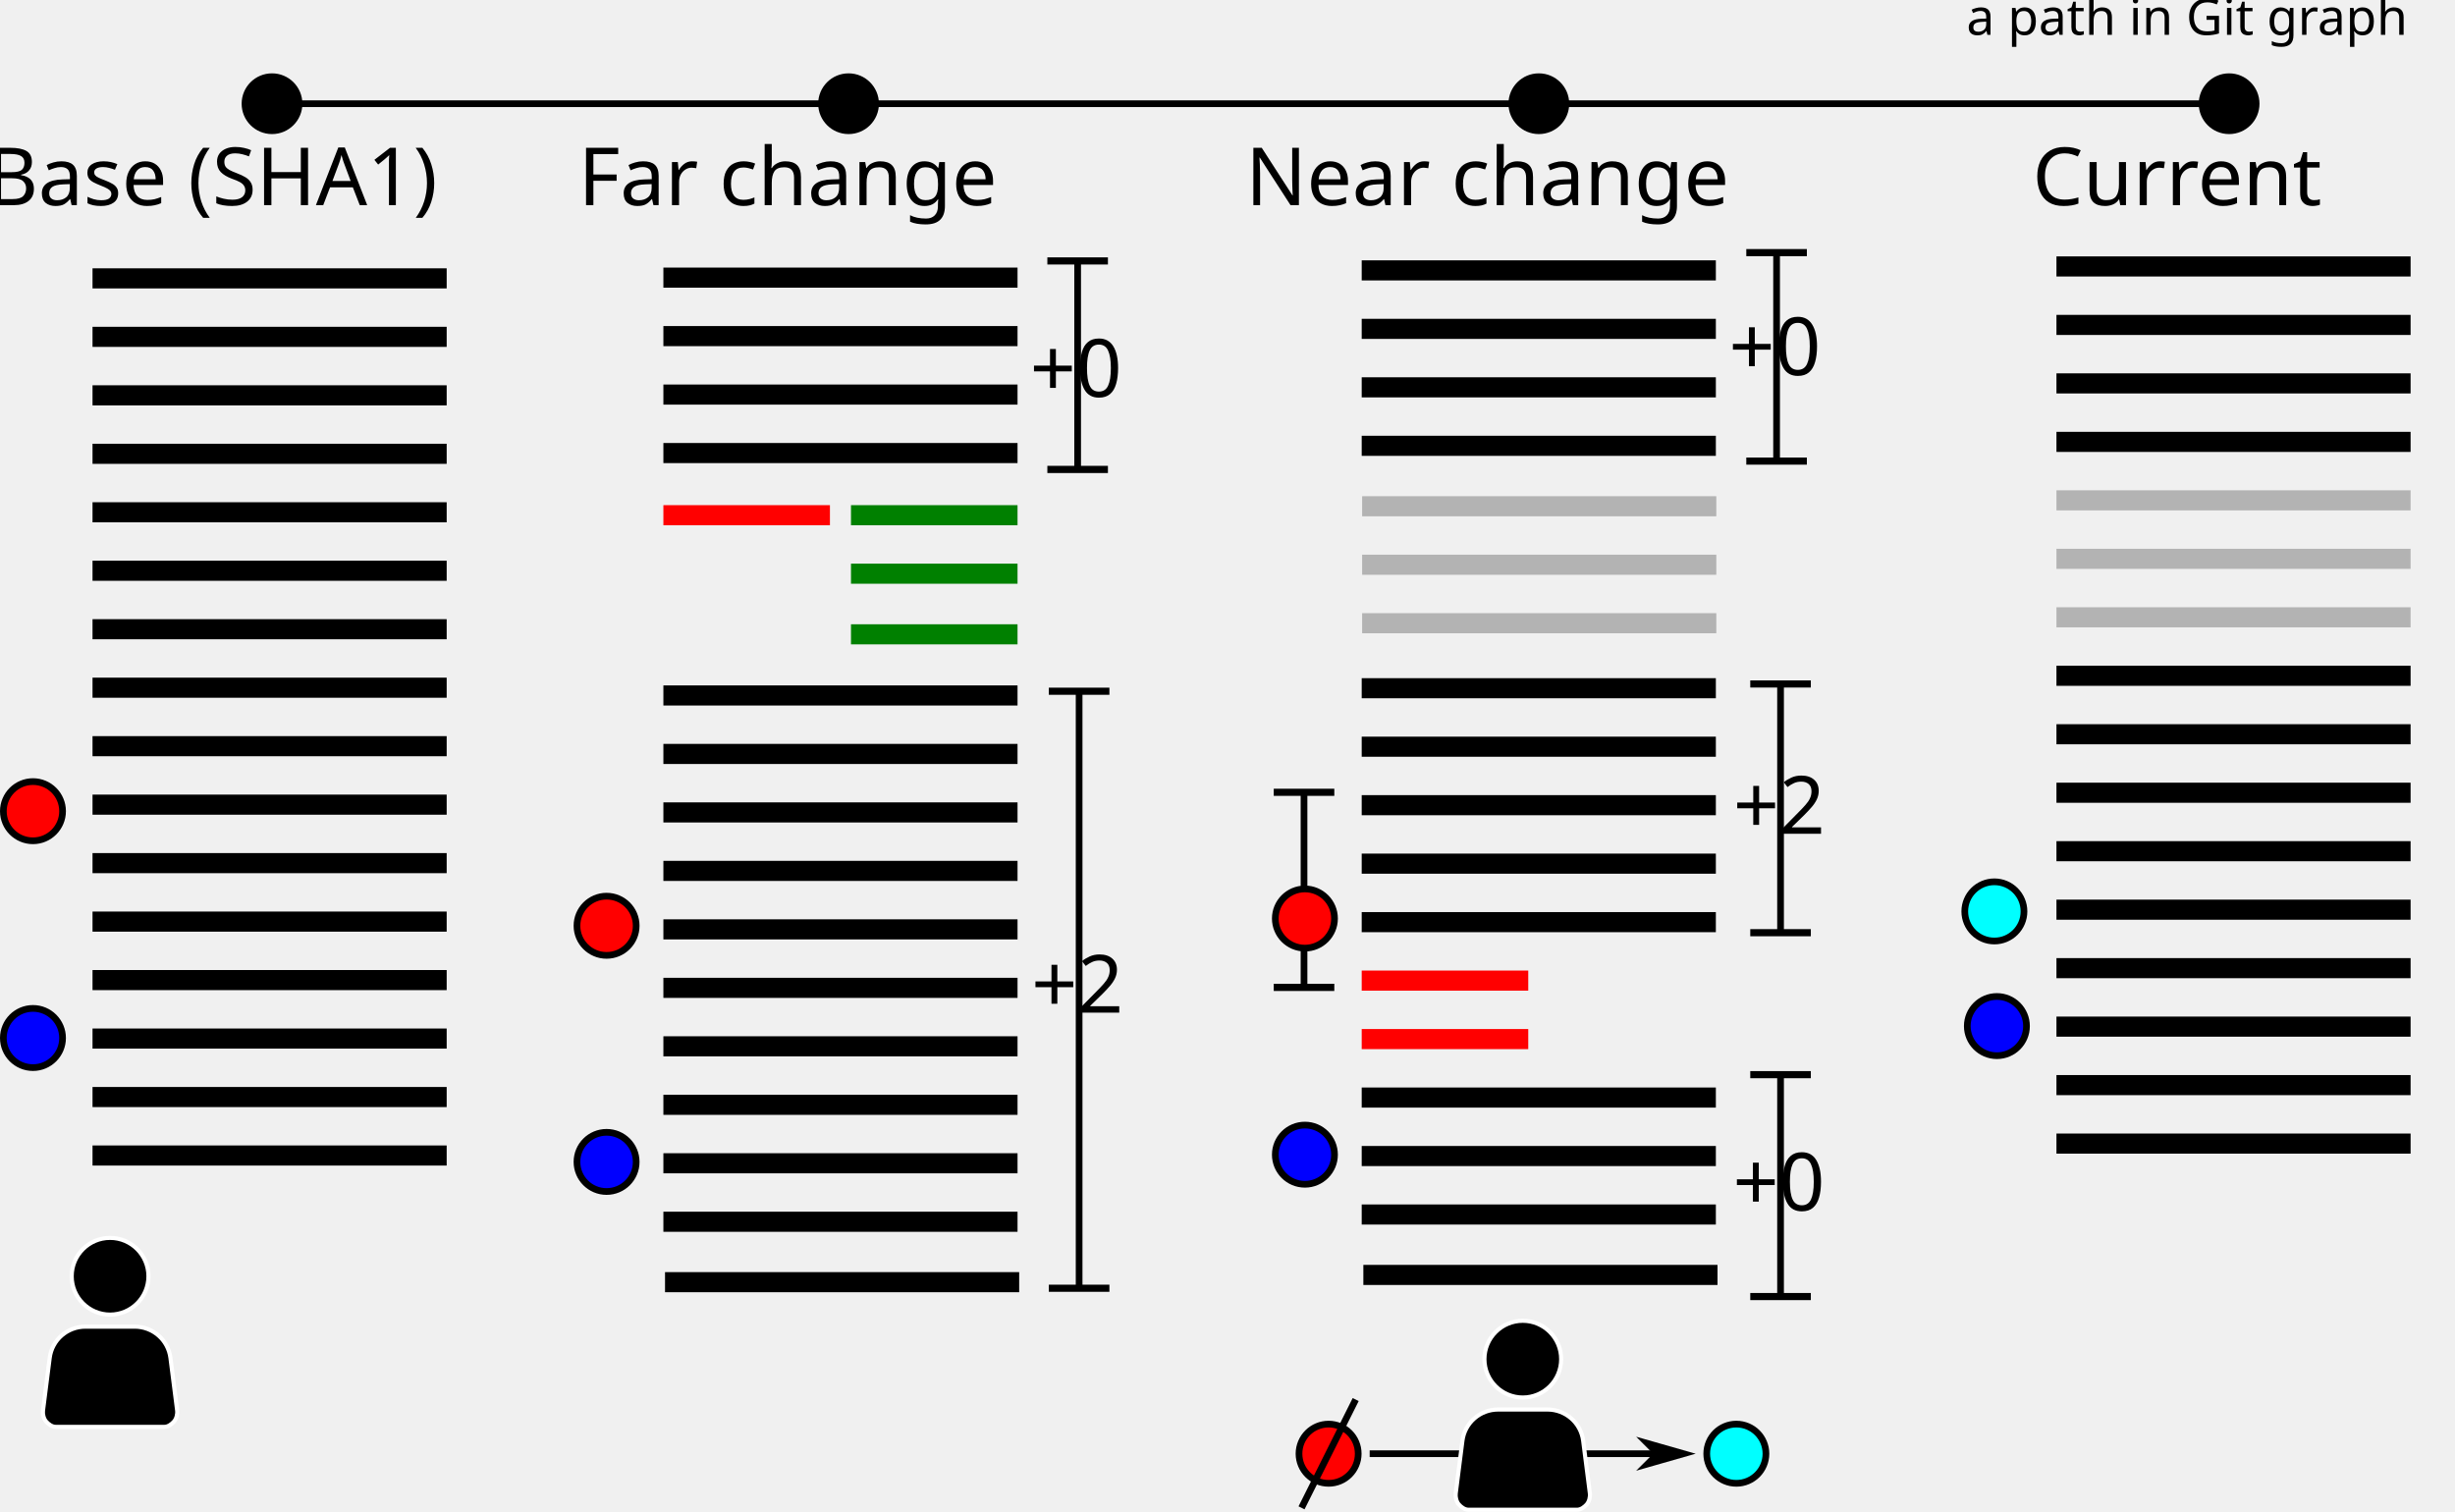
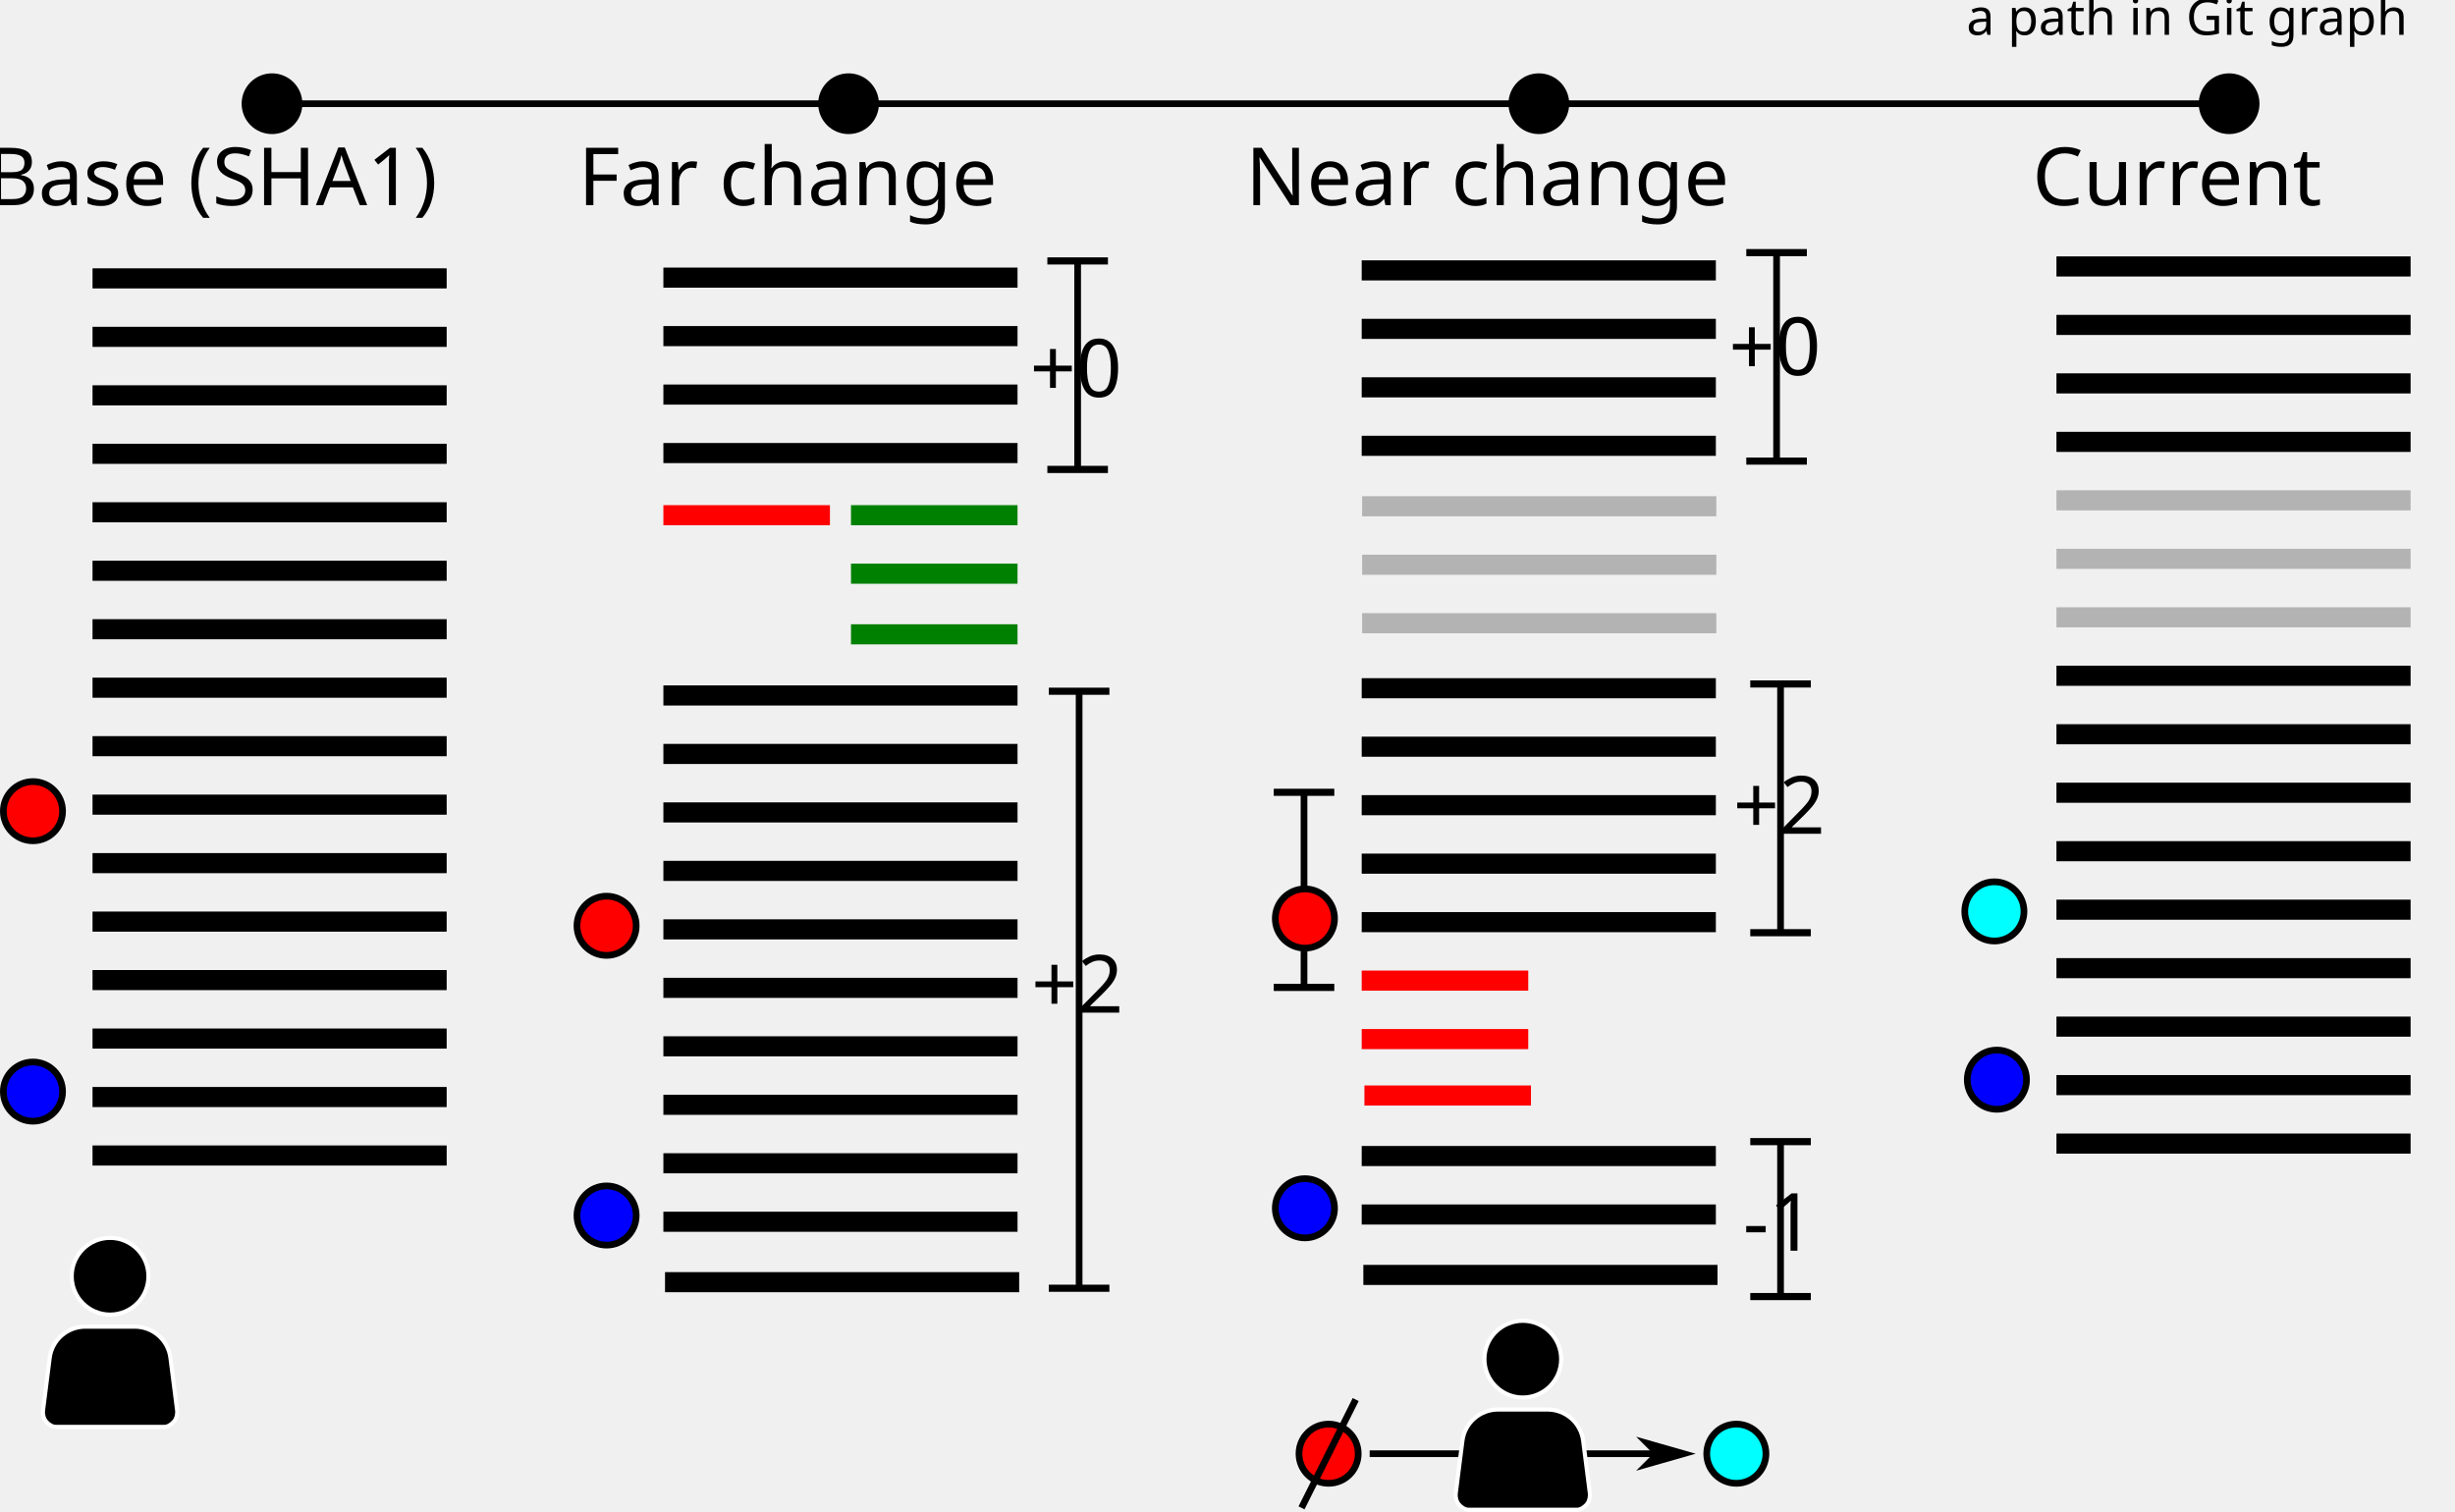
<svg xmlns="http://www.w3.org/2000/svg" width="103.409mm" height="63.692mm" viewBox="0 0 366.411 225.68" id="svg2" version="1.1">
  <defs id="defs4">
    <marker style="overflow:visible" id="marker9361" refX="0" refY="0" orient="auto">
      <path transform="matrix(-0.4,0,0,-0.4,-4,0)" style="fill:#000000;fill-opacity:1;fill-rule:evenodd;stroke:#000000;stroke-width:1pt;stroke-opacity:1" d="M 0,0 5,-5 -12.5,0 5,5 0,0 Z" id="path9363" />
    </marker>
    <marker orient="auto" refY="0" refX="0" id="marker6247" style="overflow:visible">
      <path id="path6249" d="M 0,5.65 0,-5.65" style="fill:none;fill-opacity:0.75;fill-rule:evenodd;stroke:#000000;stroke-width:1pt;stroke-opacity:1" transform="scale(0.8,0.8)" />
    </marker>
    <marker style="overflow:visible" id="marker6084" refX="0" refY="0" orient="auto">
      <path transform="scale(0.8,0.8)" style="fill:none;fill-opacity:0.75;fill-rule:evenodd;stroke:#000000;stroke-width:1pt;stroke-opacity:1" d="M 0,5.65 0,-5.65" id="path6086" />
    </marker>
    <marker style="overflow:visible" id="marker5951" refX="0" refY="0" orient="auto">
      <path transform="scale(0.8,0.8)" style="fill:none;fill-opacity:0.75;fill-rule:evenodd;stroke:#000000;stroke-width:1pt;stroke-opacity:1" d="M 0,5.65 0,-5.65" id="path5953" />
    </marker>
    <marker orient="auto" refY="0" refX="0" id="StopL" style="overflow:visible">
      <path id="path4802" d="M 0,5.65 0,-5.65" style="fill:none;fill-opacity:0.75;fill-rule:evenodd;stroke:#000000;stroke-width:1pt;stroke-opacity:1" transform="scale(0.8,0.8)" />
    </marker>
    <marker style="overflow:visible" id="DistanceStart" refX="0" refY="0" orient="auto">
      <g id="g2300" style="fill:#000000;fill-opacity:1;stroke:#000000;stroke-opacity:1">
        <path style="fill:#000000;fill-opacity:1;stroke:#000000;stroke-width:1.15;stroke-linecap:square;stroke-opacity:1" d="M 0,0 2,0" id="path2306" />
        <path style="fill:#000000;fill-opacity:1;fill-rule:evenodd;stroke:#000000;stroke-opacity:1" d="M 0,0 13,4 9,0 13,-4 0,0 Z" id="path2302" />
        <path style="fill:#000000;fill-opacity:1;stroke:#000000;stroke-width:1;stroke-linecap:square;stroke-opacity:1" d="M 0,-4 0,40" id="path2304" />
      </g>
    </marker>
    <marker style="overflow:visible" id="marker6294" refX="0" refY="0" orient="auto">
      <path transform="matrix(0.4,0,0,0.4,2.96,0.4)" style="fill:#000000;fill-opacity:1;fill-rule:evenodd;stroke:#000000;stroke-width:1pt;stroke-opacity:1" d="m -2.5,-1 c 0,2.76 -2.24,5 -5,5 -2.76,0 -5,-2.24 -5,-5 0,-2.76 2.24,-5 5,-5 2.76,0 5,2.24 5,5 z" id="path6296" />
    </marker>
    <marker orient="auto" refY="0" refX="0" id="marker6056" style="overflow:visible">
      <path id="path6058" d="m -2.5,-1 c 0,2.76 -2.24,5 -5,5 -2.76,0 -5,-2.24 -5,-5 0,-2.76 2.24,-5 5,-5 2.76,0 5,2.24 5,5 z" style="fill:#000000;fill-opacity:1;fill-rule:evenodd;stroke:#000000;stroke-width:1pt;stroke-opacity:1" transform="matrix(0.4,0,0,0.4,2.96,0.4)" />
    </marker>
    <marker orient="auto" refY="0" refX="0" id="marker5956" style="overflow:visible">
      <path id="path5958" d="m -2.5,-1 c 0,2.76 -2.24,5 -5,5 -2.76,0 -5,-2.24 -5,-5 0,-2.76 2.24,-5 5,-5 2.76,0 5,2.24 5,5 z" style="fill:#000000;fill-opacity:1;fill-rule:evenodd;stroke:#000000;stroke-width:1pt;stroke-opacity:1" transform="matrix(0.4,0,0,0.4,2.96,0.4)" />
    </marker>
    <marker style="overflow:visible" id="marker5762" refX="0" refY="0" orient="auto">
      <path transform="matrix(0.4,0,0,0.4,2.96,0.4)" style="fill:#000000;fill-opacity:1;fill-rule:evenodd;stroke:#000000;stroke-width:1pt;stroke-opacity:1" d="m -2.5,-1 c 0,2.76 -2.24,5 -5,5 -2.76,0 -5,-2.24 -5,-5 0,-2.76 2.24,-5 5,-5 2.76,0 5,2.24 5,5 z" id="path5764" />
    </marker>
    <marker style="overflow:visible" id="marker5680" refX="0" refY="0" orient="auto">
      <path transform="matrix(0.4,0,0,0.4,2.96,0.4)" style="fill:#000000;fill-opacity:1;fill-rule:evenodd;stroke:#000000;stroke-width:1pt;stroke-opacity:1" d="m -2.5,-1 c 0,2.76 -2.24,5 -5,5 -2.76,0 -5,-2.24 -5,-5 0,-2.76 2.24,-5 5,-5 2.76,0 5,2.24 5,5 z" id="path5682" />
    </marker>
    <marker style="overflow:visible" id="marker5334" refX="0" refY="0" orient="auto">
      <path transform="matrix(-0.4,0,0,-0.4,-4,0)" style="fill:#000000;fill-opacity:1;fill-rule:evenodd;stroke:#000000;stroke-width:1pt;stroke-opacity:1" d="M 0,0 5,-5 -12.5,0 5,5 0,0 Z" id="path5336" />
    </marker>
    <marker orient="auto" refY="0" refX="0" id="Arrow2Mstart" style="overflow:visible">
      <path id="path4406" style="fill:#000000;fill-opacity:1;fill-rule:evenodd;stroke:#000000;stroke-width:0.625;stroke-linejoin:round;stroke-opacity:1" d="M 8.719,4.034 -2.207,0.016 8.719,-4.002 c -1.745,2.372 -1.735,5.617 -6e-7,8.035 z" transform="scale(0.6,0.6)" />
    </marker>
    <marker orient="auto" refY="0" refX="0" id="Arrow1Lstart" style="overflow:visible">
      <path id="path4382" d="M 0,0 5,-5 -12.5,0 5,5 0,0 Z" style="fill:#000000;fill-opacity:1;fill-rule:evenodd;stroke:#000000;stroke-width:1pt;stroke-opacity:1" transform="matrix(0.8,0,0,0.8,10,0)" />
    </marker>
    <marker orient="auto" refY="0" refX="0" id="marker4740" style="overflow:visible">
      <path id="path4742" d="M 0,0 5,-5 -12.5,0 5,5 0,0 Z" style="fill:#000000;fill-opacity:1;fill-rule:evenodd;stroke:#000000;stroke-width:1pt;stroke-opacity:1" transform="matrix(-0.8,0,0,-0.8,-10,0)" />
    </marker>
    <marker orient="auto" refY="0" refX="0" id="Arrow1Lend" style="overflow:visible">
      <path id="path4385" d="M 0,0 5,-5 -12.5,0 5,5 0,0 Z" style="fill:#000000;fill-opacity:1;fill-rule:evenodd;stroke:#000000;stroke-width:1pt;stroke-opacity:1" transform="matrix(-0.8,0,0,-0.8,-10,0)" />
    </marker>
    <marker style="overflow:visible" id="marker5612" refX="0" refY="0" orient="auto">
      <path transform="matrix(0.4,0,0,0.4,2.96,0.4)" style="fill:#000000;fill-opacity:1;fill-rule:evenodd;stroke:#000000;stroke-width:1pt;stroke-opacity:1" d="m -2.5,-1 c 0,2.76 -2.24,5 -5,5 -2.76,0 -5,-2.24 -5,-5 0,-2.76 2.24,-5 5,-5 2.76,0 5,2.24 5,5 z" id="path5614" />
    </marker>
    <marker style="overflow:visible" id="marker5544" refX="0" refY="0" orient="auto">
      <path transform="matrix(0.4,0,0,0.4,2.96,0.4)" style="fill:#000000;fill-opacity:1;fill-rule:evenodd;stroke:#000000;stroke-width:1pt;stroke-opacity:1" d="m -2.5,-1 c 0,2.76 -2.24,5 -5,5 -2.76,0 -5,-2.24 -5,-5 0,-2.76 2.24,-5 5,-5 2.76,0 5,2.24 5,5 z" id="path5546" />
    </marker>
    <marker style="overflow:visible" id="marker5484" refX="0" refY="0" orient="auto">
      <path transform="matrix(0.8,0,0,0.8,5.92,0.8)" style="fill:#000000;fill-opacity:1;fill-rule:evenodd;stroke:#000000;stroke-width:1pt;stroke-opacity:1" d="m -2.5,-1 c 0,2.76 -2.24,5 -5,5 -2.76,0 -5,-2.24 -5,-5 0,-2.76 2.24,-5 5,-5 2.76,0 5,2.24 5,5 z" id="path5486" />
    </marker>
    <marker orient="auto" refY="0" refX="0" id="StopL-9" style="overflow:visible">
      <path id="path4802-4" d="M 0,5.65 0,-5.65" style="fill:none;fill-opacity:0.75;fill-rule:evenodd;stroke:#000000;stroke-width:1pt;stroke-opacity:1" transform="scale(0.8,0.8)" />
    </marker>
    <marker orient="auto" refY="0" refX="0" id="marker5714" style="overflow:visible">
      <path id="path5716" d="M 0,5.65 0,-5.65" style="fill:none;fill-opacity:0.75;fill-rule:evenodd;stroke:#000000;stroke-width:1pt;stroke-opacity:1" transform="scale(0.8,0.8)" />
    </marker>
    <marker style="overflow:visible" id="marker6084-5" refX="0" refY="0" orient="auto">
      <path transform="scale(0.8,0.8)" style="fill:none;fill-opacity:0.75;fill-rule:evenodd;stroke:#000000;stroke-width:1pt;stroke-opacity:1" d="M 0,5.65 0,-5.65" id="path6086-4" />
    </marker>
    <marker style="overflow:visible" id="marker6084-3" refX="0" refY="0" orient="auto">
      <path transform="scale(0.8,0.8)" style="fill:none;fill-opacity:0.75;fill-rule:evenodd;stroke:#000000;stroke-width:1pt;stroke-opacity:1" d="M 0,5.65 0,-5.65" id="path6086-0" />
    </marker>
    <marker style="overflow:visible" id="marker5951-4" refX="0" refY="0" orient="auto">
      <path transform="scale(0.8,0.8)" style="fill:none;fill-opacity:0.75;fill-rule:evenodd;stroke:#000000;stroke-width:1pt;stroke-opacity:1" d="M 0,5.65 0,-5.65" id="path5953-9" />
    </marker>
    <marker orient="auto" refY="0" refX="0" id="marker6247-2" style="overflow:visible">
      <path id="path6249-0" d="M 0,5.65 0,-5.65" style="fill:none;fill-opacity:0.75;fill-rule:evenodd;stroke:#000000;stroke-width:1pt;stroke-opacity:1" transform="scale(0.8,0.8)" />
    </marker>
  </defs>
  <g id="layer1" transform="translate(-111.6484,-386.7967)">
    <path style="fill:none;fill-rule:evenodd;stroke:#000000;stroke-width:1px;stroke-linecap:butt;stroke-linejoin:miter;stroke-opacity:1;marker-start:url(#marker5951-4);marker-end:url(#marker6247-2)" d="m 306.275,505.065 0,29.126" id="path4627-5-6" />
    <path style="fill:none;fill-rule:evenodd;stroke:#000000;stroke-width:3;stroke-linecap:butt;stroke-linejoin:miter;stroke-miterlimit:4;stroke-dasharray:none;stroke-opacity:1" d="m 125.458,428.351 52.857,0" id="path4421" />
    <path style="fill:none;fill-rule:evenodd;stroke:#000000;stroke-width:3;stroke-linecap:butt;stroke-linejoin:miter;stroke-miterlimit:4;stroke-dasharray:none;stroke-opacity:1" d="m 125.458,445.81 52.857,0" id="path4421-3" />
    <path style="fill:none;fill-rule:evenodd;stroke:#000000;stroke-width:3;stroke-linecap:butt;stroke-linejoin:miter;stroke-miterlimit:4;stroke-dasharray:none;stroke-opacity:1" d="m 125.458,463.268 52.857,0" id="path4421-6" />
    <path style="fill:none;fill-rule:evenodd;stroke:#000000;stroke-width:3;stroke-linecap:butt;stroke-linejoin:miter;stroke-miterlimit:4;stroke-dasharray:none;stroke-opacity:1" d="m 125.458,506.914 52.857,0" id="path4421-3-7" />
    <path style="fill:none;fill-rule:evenodd;stroke:#000000;stroke-width:3;stroke-linecap:butt;stroke-linejoin:miter;stroke-miterlimit:4;stroke-dasharray:none;stroke-opacity:1" d="m 125.458,437.08 52.857,0" id="path4421-5" />
    <path style="fill:none;fill-rule:evenodd;stroke:#000000;stroke-width:3;stroke-linecap:butt;stroke-linejoin:miter;stroke-miterlimit:4;stroke-dasharray:none;stroke-opacity:1" d="m 125.458,471.997 52.857,0" id="path4421-3-3" />
    <path style="fill:none;fill-rule:evenodd;stroke:#000000;stroke-width:3;stroke-linecap:butt;stroke-linejoin:miter;stroke-miterlimit:4;stroke-dasharray:none;stroke-opacity:1" d="m 125.458,489.455 52.857,0" id="path4421-6-5" />
    <path style="fill:none;fill-rule:evenodd;stroke:#000000;stroke-width:3;stroke-linecap:butt;stroke-linejoin:miter;stroke-miterlimit:4;stroke-dasharray:none;stroke-opacity:1" d="m 125.458,533.101 52.857,0" id="path4421-3-7-6" />
    <path style="fill:none;fill-rule:evenodd;stroke:#000000;stroke-width:3;stroke-linecap:butt;stroke-linejoin:miter;stroke-miterlimit:4;stroke-dasharray:none;stroke-opacity:1" d="m 125.458,454.539 52.857,0" id="path4421-2" />
    <path style="fill:none;fill-rule:evenodd;stroke:#000000;stroke-width:3;stroke-linecap:butt;stroke-linejoin:miter;stroke-miterlimit:4;stroke-dasharray:none;stroke-opacity:1" d="m 125.458,498.185 52.857,0" id="path4421-3-9" />
    <path style="fill:none;fill-rule:evenodd;stroke:#000000;stroke-width:3;stroke-linecap:butt;stroke-linejoin:miter;stroke-miterlimit:4;stroke-dasharray:none;stroke-opacity:1" d="m 125.458,515.643 52.857,0" id="path4421-6-1" />
    <path style="fill:none;fill-rule:evenodd;stroke:#000000;stroke-width:3;stroke-linecap:butt;stroke-linejoin:miter;stroke-miterlimit:4;stroke-dasharray:none;stroke-opacity:1" d="m 125.458,550.56 52.857,0" id="path4421-3-7-2" />
    <path style="fill:none;fill-rule:evenodd;stroke:#000000;stroke-width:3;stroke-linecap:butt;stroke-linejoin:miter;stroke-miterlimit:4;stroke-dasharray:none;stroke-opacity:1" d="m 125.458,480.726 52.857,0" id="path4421-5-7" />
    <path style="fill:none;fill-rule:evenodd;stroke:#000000;stroke-width:3;stroke-linecap:butt;stroke-linejoin:miter;stroke-miterlimit:4;stroke-dasharray:none;stroke-opacity:1" d="m 125.458,524.372 52.857,0" id="path4421-3-3-0" />
    <path style="fill:none;fill-rule:evenodd;stroke:#000000;stroke-width:3;stroke-linecap:butt;stroke-linejoin:miter;stroke-miterlimit:4;stroke-dasharray:none;stroke-opacity:1" d="m 125.458,541.831 52.857,0" id="path4421-6-5-9" />
    <path style="fill:none;fill-rule:evenodd;stroke:#000000;stroke-width:3;stroke-linecap:butt;stroke-linejoin:miter;stroke-miterlimit:4;stroke-dasharray:none;stroke-opacity:1" d="m 125.458,559.289 52.857,0" id="path4421-3-7-6-3" />
    <path style="fill:none;fill-rule:evenodd;stroke:#000000;stroke-width:3;stroke-linecap:butt;stroke-linejoin:miter;stroke-miterlimit:4;stroke-dasharray:none;stroke-opacity:1" d="m 210.659,428.24 52.857,0" id="path4421-60" />
    <path style="fill:none;fill-rule:evenodd;stroke:#000000;stroke-width:3;stroke-linecap:butt;stroke-linejoin:miter;stroke-miterlimit:4;stroke-dasharray:none;stroke-opacity:1" d="m 210.659,445.698 52.857,0" id="path4421-3-6" />
    <path style="fill:none;fill-rule:evenodd;stroke:#ff0000;stroke-width:3;stroke-linecap:butt;stroke-linejoin:miter;stroke-miterlimit:4;stroke-dasharray:none;stroke-opacity:1" d="m 210.659,463.706 24.857,0" id="path4421-6-2" />
    <path style="fill:none;fill-rule:evenodd;stroke:#000000;stroke-width:3;stroke-linecap:butt;stroke-linejoin:miter;stroke-miterlimit:4;stroke-dasharray:none;stroke-opacity:1" d="m 210.659,516.802 52.857,0" id="path4421-3-7-61" />
    <path style="fill:none;fill-rule:evenodd;stroke:#000000;stroke-width:3;stroke-linecap:butt;stroke-linejoin:miter;stroke-miterlimit:4;stroke-dasharray:none;stroke-opacity:1" d="m 210.659,436.969 52.857,0" id="path4421-5-8" />
    <path style="fill:none;fill-rule:evenodd;stroke:#000000;stroke-width:3;stroke-linecap:butt;stroke-linejoin:miter;stroke-miterlimit:4;stroke-dasharray:none;stroke-opacity:1" d="m 210.659,499.344 52.857,0" id="path4421-6-5-92" />
    <path style="fill:none;fill-rule:evenodd;stroke:#000000;stroke-width:3;stroke-linecap:butt;stroke-linejoin:miter;stroke-miterlimit:4;stroke-dasharray:none;stroke-opacity:1" d="m 210.659,542.99 52.857,0" id="path4421-3-7-6-0" />
    <path style="fill:none;fill-rule:evenodd;stroke:#000000;stroke-width:3;stroke-linecap:butt;stroke-linejoin:miter;stroke-miterlimit:4;stroke-dasharray:none;stroke-opacity:1" d="m 210.659,454.427 52.857,0" id="path4421-2-2" />
    <path style="fill:none;fill-rule:evenodd;stroke:#000000;stroke-width:3;stroke-linecap:butt;stroke-linejoin:miter;stroke-miterlimit:4;stroke-dasharray:none;stroke-opacity:1" d="m 210.659,508.073 52.857,0" id="path4421-3-9-3" />
    <path style="fill:none;fill-rule:evenodd;stroke:#000000;stroke-width:3;stroke-linecap:butt;stroke-linejoin:miter;stroke-miterlimit:4;stroke-dasharray:none;stroke-opacity:1" d="m 210.659,525.531 52.857,0" id="path4421-6-1-7" />
    <path style="fill:none;fill-rule:evenodd;stroke:#000000;stroke-width:3;stroke-linecap:butt;stroke-linejoin:miter;stroke-miterlimit:4;stroke-dasharray:none;stroke-opacity:1" d="m 210.659,560.448 52.857,0" id="path4421-3-7-2-5" />
    <path style="fill:none;fill-rule:evenodd;stroke:#000000;stroke-width:3;stroke-linecap:butt;stroke-linejoin:miter;stroke-miterlimit:4;stroke-dasharray:none;stroke-opacity:1" d="m 210.659,490.615 52.857,0" id="path4421-5-7-9" />
    <path style="fill:none;fill-rule:evenodd;stroke:#000000;stroke-width:3;stroke-linecap:butt;stroke-linejoin:miter;stroke-miterlimit:4;stroke-dasharray:none;stroke-opacity:1" d="m 210.659,534.261 52.857,0" id="path4421-3-3-0-2" />
    <path style="fill:none;fill-rule:evenodd;stroke:#000000;stroke-width:3;stroke-linecap:butt;stroke-linejoin:miter;stroke-miterlimit:4;stroke-dasharray:none;stroke-opacity:1" d="m 210.659,551.719 52.857,0" id="path4421-6-5-9-2" />
    <path style="fill:none;fill-rule:evenodd;stroke:#000000;stroke-width:3;stroke-linecap:butt;stroke-linejoin:miter;stroke-miterlimit:4;stroke-dasharray:none;stroke-opacity:1" d="m 210.659,569.177 52.857,0" id="path4421-3-7-6-3-8" />
    <path style="fill:none;fill-rule:evenodd;stroke:#008000;stroke-width:3;stroke-linecap:butt;stroke-linejoin:miter;stroke-miterlimit:4;stroke-dasharray:none;stroke-opacity:1" d="m 238.659,463.706 24.857,0" id="path4421-6-2-9" />
    <path style="fill:none;fill-rule:evenodd;stroke:#008000;stroke-width:3;stroke-linecap:butt;stroke-linejoin:miter;stroke-miterlimit:4;stroke-dasharray:none;stroke-opacity:1" d="m 238.659,472.435 24.857,0" id="path4421-3-3-7-7" />
    <path style="fill:none;fill-rule:evenodd;stroke:#008000;stroke-width:3;stroke-linecap:butt;stroke-linejoin:miter;stroke-miterlimit:4;stroke-dasharray:none;stroke-opacity:1" d="m 238.659,481.487 24.857,0" id="path4421-6-2-9-3" />
    <path style="fill:none;fill-rule:evenodd;stroke:#000000;stroke-width:3;stroke-linecap:butt;stroke-linejoin:miter;stroke-miterlimit:4;stroke-dasharray:none;stroke-opacity:1" d="m 210.904,578.196 52.857,0" id="path4421-3-7-6-3-8-1" />
    <path style="fill:none;fill-rule:evenodd;stroke:#000000;stroke-width:1px;stroke-linecap:butt;stroke-linejoin:miter;stroke-opacity:1;marker-start:url(#StopL);marker-end:url(#StopL)" d="m 272.708,489.979 0,89.126" id="path4627" />
    <text xml:space="preserve" style="font-style:normal;font-variant:normal;font-weight:normal;font-stretch:normal;font-size:12px;line-height:125%;font-family:'Ubuntu Mono';-inkscape-font-specification:'Ubuntu Mono, Normal';text-align:center;letter-spacing:0px;word-spacing:0px;writing-mode:lr-tb;text-anchor:middle;fill:#000000;fill-opacity:1;stroke:none;stroke-width:1px;stroke-linecap:butt;stroke-linejoin:miter;stroke-opacity:1" x="280.264" y="537.961" id="text5561">
      <tspan id="tspan5563" x="280.264" y="537.961">+2</tspan>
    </text>
    <circle style="opacity:1;fill:#ff0000;fill-opacity:1;fill-rule:nonzero;stroke:#000000;stroke-width:1;stroke-linejoin:miter;stroke-miterlimit:4;stroke-dasharray:none;stroke-dashoffset:0;stroke-opacity:1" id="path5567" cx="116.568" cy="507.889" r="4.419" />
-     <circle style="opacity:1;fill:#0000ff;fill-opacity:1;fill-rule:nonzero;stroke:#000000;stroke-width:1;stroke-linejoin:miter;stroke-miterlimit:4;stroke-dasharray:none;stroke-dashoffset:0;stroke-opacity:1" id="path5567-9" cx="116.568" cy="541.749" r="4.419" />
-     <circle style="opacity:1;fill:#0000ff;fill-opacity:1;fill-rule:nonzero;stroke:#000000;stroke-width:1;stroke-linejoin:miter;stroke-miterlimit:4;stroke-dasharray:none;stroke-dashoffset:0;stroke-opacity:1" id="path5567-9-3" cx="202.181" cy="560.245" r="4.419" />
+     <circle style="opacity:1;fill:#0000ff;fill-opacity:1;fill-rule:nonzero;stroke:#000000;stroke-width:1;stroke-linejoin:miter;stroke-miterlimit:4;stroke-dasharray:none;stroke-dashoffset:0;stroke-opacity:1" id="path5567-9" cx="116.568" cy="549.749" r="4.419" />
+     <circle style="opacity:1;fill:#0000ff;fill-opacity:1;fill-rule:nonzero;stroke:#000000;stroke-width:1;stroke-linejoin:miter;stroke-miterlimit:4;stroke-dasharray:none;stroke-dashoffset:0;stroke-opacity:1" id="path5567-9-3" cx="202.181" cy="568.245" r="4.419" />
    <path style="fill:none;fill-rule:evenodd;stroke:#000000;stroke-width:1;stroke-linecap:butt;stroke-linejoin:miter;stroke-miterlimit:4;stroke-dasharray:none;stroke-opacity:1;marker-start:url(#marker5484);marker-mid:url(#marker5484);marker-end:url(#marker5484)" d="m 152.326,402.278 86.05,0 103.025,0 103.025,0" id="path5605" />
    <circle style="opacity:1;fill:#ff0000;fill-opacity:1;fill-rule:nonzero;stroke:#000000;stroke-width:1;stroke-linejoin:miter;stroke-miterlimit:4;stroke-dasharray:none;stroke-dashoffset:0;stroke-opacity:1" id="path5567-1" cx="202.181" cy="524.994" r="4.419" />
    <path style="fill:none;fill-rule:evenodd;stroke:#000000;stroke-width:3;stroke-linecap:butt;stroke-linejoin:miter;stroke-miterlimit:4;stroke-dasharray:none;stroke-opacity:1" d="m 314.884,427.159 52.857,0" id="path4421-60-7" />
    <path style="fill:none;fill-rule:evenodd;stroke:#000000;stroke-width:3;stroke-linecap:butt;stroke-linejoin:miter;stroke-miterlimit:4;stroke-dasharray:none;stroke-opacity:1" d="m 314.884,444.617 52.857,0" id="path4421-3-6-8" />
    <path style="fill:none;fill-rule:evenodd;stroke:#000000;stroke-width:3;stroke-linecap:butt;stroke-linejoin:miter;stroke-miterlimit:4;stroke-dasharray:none;stroke-opacity:1" d="m 314.884,515.721 52.857,0" id="path4421-3-7-61-5" />
    <path style="fill:none;fill-rule:evenodd;stroke:#000000;stroke-width:3;stroke-linecap:butt;stroke-linejoin:miter;stroke-miterlimit:4;stroke-dasharray:none;stroke-opacity:1" d="m 314.884,435.888 52.857,0" id="path4421-5-8-0" />
    <path style="fill:none;fill-rule:evenodd;stroke:#000000;stroke-width:3;stroke-linecap:butt;stroke-linejoin:miter;stroke-miterlimit:4;stroke-dasharray:none;stroke-opacity:1" d="m 314.884,498.263 52.857,0" id="path4421-6-5-92-3" />
    <path style="fill:none;fill-rule:evenodd;stroke:#ff0000;stroke-width:3;stroke-linecap:butt;stroke-linejoin:miter;stroke-miterlimit:4;stroke-dasharray:none;stroke-opacity:1" d="m 314.884,541.909 24.857,0" id="path4421-3-7-6-0-6" />
    <path style="fill:none;fill-rule:evenodd;stroke:#000000;stroke-width:3;stroke-linecap:butt;stroke-linejoin:miter;stroke-miterlimit:4;stroke-dasharray:none;stroke-opacity:1" d="m 314.884,453.346 52.857,0" id="path4421-2-2-1" />
    <path style="fill:none;fill-rule:evenodd;stroke:#000000;stroke-width:3;stroke-linecap:butt;stroke-linejoin:miter;stroke-miterlimit:4;stroke-dasharray:none;stroke-opacity:1" d="m 314.884,506.992 52.857,0" id="path4421-3-9-3-0" />
    <path style="fill:none;fill-rule:evenodd;stroke:#000000;stroke-width:3;stroke-linecap:butt;stroke-linejoin:miter;stroke-miterlimit:4;stroke-dasharray:none;stroke-opacity:1" d="m 314.884,524.451 52.857,0" id="path4421-6-1-7-6" />
    <path style="fill:none;fill-rule:evenodd;stroke:#000000;stroke-width:3;stroke-linecap:butt;stroke-linejoin:miter;stroke-miterlimit:4;stroke-dasharray:none;stroke-opacity:1" d="m 314.884,559.367 52.857,0" id="path4421-3-7-2-5-3" />
    <path style="fill:none;fill-rule:evenodd;stroke:#000000;stroke-width:3;stroke-linecap:butt;stroke-linejoin:miter;stroke-miterlimit:4;stroke-dasharray:none;stroke-opacity:1" d="m 314.884,489.534 52.857,0" id="path4421-5-7-9-2" />
    <path style="fill:none;fill-rule:evenodd;stroke:#ff0000;stroke-width:3;stroke-linecap:butt;stroke-linejoin:miter;stroke-miterlimit:4;stroke-dasharray:none;stroke-opacity:1" d="m 314.884,533.18 24.857,0" id="path4421-3-3-0-2-0" />
-     <path style="fill:none;fill-rule:evenodd;stroke:#000000;stroke-width:3;stroke-linecap:butt;stroke-linejoin:miter;stroke-miterlimit:4;stroke-dasharray:none;stroke-opacity:1" d="m 314.884,550.638 52.857,0" id="path4421-6-5-9-2-6" />
    <path style="fill:none;fill-rule:evenodd;stroke:#000000;stroke-width:3;stroke-linecap:butt;stroke-linejoin:miter;stroke-miterlimit:4;stroke-dasharray:none;stroke-opacity:1" d="m 314.884,568.096 52.857,0" id="path4421-3-7-6-3-8-15" />
    <path style="fill:none;fill-rule:evenodd;stroke:#000000;stroke-width:3;stroke-linecap:butt;stroke-linejoin:miter;stroke-miterlimit:4;stroke-dasharray:none;stroke-opacity:1" d="m 315.13,577.115 52.857,0" id="path4421-3-7-6-3-8-1-6" />
    <path style="fill:none;fill-rule:evenodd;stroke:#000000;stroke-width:1px;stroke-linecap:butt;stroke-linejoin:miter;stroke-opacity:1;marker-start:url(#marker5951);marker-end:url(#marker6247)" d="m 377.397,488.898 0,37.126" id="path4627-5" />
    <text xml:space="preserve" style="font-style:normal;font-variant:normal;font-weight:normal;font-stretch:normal;font-size:12px;line-height:125%;font-family:'Ubuntu Mono';-inkscape-font-specification:'Ubuntu Mono, Normal';text-align:center;letter-spacing:0px;word-spacing:0px;writing-mode:lr-tb;text-anchor:middle;fill:#000000;fill-opacity:1;stroke:none;stroke-width:1px;stroke-linecap:butt;stroke-linejoin:miter;stroke-opacity:1" x="385.006" y="511.259" id="text5561-6">
      <tspan id="tspan5563-9" x="385.006" y="511.259">+2</tspan>
    </text>
-     <circle style="opacity:1;fill:#0000ff;fill-opacity:1;fill-rule:nonzero;stroke:#000000;stroke-width:1;stroke-linejoin:miter;stroke-miterlimit:4;stroke-dasharray:none;stroke-dashoffset:0;stroke-opacity:1" id="path5567-9-3-3" cx="306.407" cy="559.165" r="4.419" />
+     <circle style="opacity:1;fill:#0000ff;fill-opacity:1;fill-rule:nonzero;stroke:#000000;stroke-width:1;stroke-linejoin:miter;stroke-miterlimit:4;stroke-dasharray:none;stroke-dashoffset:0;stroke-opacity:1" id="path5567-9-3-3" cx="306.407" cy="567.165" r="4.419" />
    <circle style="opacity:1;fill:#ff0000;fill-opacity:1;fill-rule:nonzero;stroke:#000000;stroke-width:1;stroke-linejoin:miter;stroke-miterlimit:4;stroke-dasharray:none;stroke-dashoffset:0;stroke-opacity:1" id="path5567-1-7" cx="306.407" cy="523.913" r="4.419" />
-     <path style="fill:none;fill-rule:evenodd;stroke:#000000;stroke-width:1px;stroke-linecap:butt;stroke-linejoin:miter;stroke-opacity:1;marker-start:url(#marker6084);marker-end:url(#marker6084)" d="m 377.397,547.218 0,33.126" id="path4627-5-4" />
-     <text xml:space="preserve" style="font-style:normal;font-variant:normal;font-weight:normal;font-stretch:normal;font-size:12px;line-height:125%;font-family:'Ubuntu Mono';-inkscape-font-specification:'Ubuntu Mono, Normal';text-align:center;letter-spacing:0px;word-spacing:0px;writing-mode:lr-tb;text-anchor:middle;fill:#000000;fill-opacity:1;stroke:none;stroke-width:1px;stroke-linecap:butt;stroke-linejoin:miter;stroke-opacity:1" x="384.952" y="567.501" id="text5561-6-5">
-       <tspan id="tspan5563-9-2" x="384.952" y="567.501">+0</tspan>
+     <path style="fill:none;fill-rule:evenodd;stroke:#000000;stroke-width:1px;stroke-linecap:butt;stroke-linejoin:miter;stroke-opacity:1;marker-start:url(#marker6084);marker-end:url(#marker6084)" d="m 377.397,557.218 0,23.126" id="path4627-5-4" />
+     <text xml:space="preserve" style="font-style:normal;font-variant:normal;font-weight:normal;font-stretch:normal;font-size:12px;line-height:125%;font-family:'Ubuntu Mono';-inkscape-font-specification:'Ubuntu Mono, Normal';text-align:center;letter-spacing:0px;word-spacing:0px;writing-mode:lr-tb;text-anchor:middle;fill:#000000;fill-opacity:1;stroke:none;stroke-width:1px;stroke-linecap:butt;stroke-linejoin:miter;stroke-opacity:1" x="384.952" y="573.501" id="text5561-6-5">
+       <tspan id="tspan5563-9-2" x="384.952" y="573.501">-1</tspan>
    </text>
    <path style="fill:none;fill-rule:evenodd;stroke:#000000;stroke-width:1px;stroke-linecap:butt;stroke-linejoin:miter;stroke-opacity:1;marker-start:url(#marker6084-5);marker-end:url(#marker6084-5)" d="m 272.487,425.747 0,31.126" id="path4627-5-4-7" />
    <text xml:space="preserve" style="font-style:normal;font-variant:normal;font-weight:normal;font-stretch:normal;font-size:12px;line-height:125%;font-family:'Ubuntu Mono';-inkscape-font-specification:'Ubuntu Mono, Normal';text-align:center;letter-spacing:0px;word-spacing:0px;writing-mode:lr-tb;text-anchor:middle;fill:#000000;fill-opacity:1;stroke:none;stroke-width:1px;stroke-linecap:butt;stroke-linejoin:miter;stroke-opacity:1" x="280.042" y="446.03" id="text5561-6-5-4">
      <tspan id="tspan5563-9-2-4" x="280.042" y="446.03">+0</tspan>
    </text>
    <path style="fill:none;fill-rule:evenodd;stroke:#000000;stroke-width:1px;stroke-linecap:butt;stroke-linejoin:miter;stroke-opacity:1;marker-start:url(#marker6084-3);marker-end:url(#marker6084-3)" d="m 376.805,424.505 0,31.126" id="path4627-5-4-78" />
    <text xml:space="preserve" style="font-style:normal;font-variant:normal;font-weight:normal;font-stretch:normal;font-size:12px;line-height:125%;font-family:'Ubuntu Mono';-inkscape-font-specification:'Ubuntu Mono, Normal';text-align:center;letter-spacing:0px;word-spacing:0px;writing-mode:lr-tb;text-anchor:middle;fill:#000000;fill-opacity:1;stroke:none;stroke-width:1px;stroke-linecap:butt;stroke-linejoin:miter;stroke-opacity:1" x="384.361" y="442.788" id="text5561-6-5-6">
      <tspan id="tspan5563-9-2-8" x="384.361" y="442.788">+0</tspan>
    </text>
    <path style="fill:none;fill-rule:evenodd;stroke:#b3b3b3;stroke-width:3;stroke-linecap:butt;stroke-linejoin:miter;stroke-miterlimit:4;stroke-dasharray:none;stroke-opacity:1" d="m 314.95,471.099 52.857,0" id="path4421-6-5-92-3-8" />
    <path style="fill:none;fill-rule:evenodd;stroke:#b3b3b3;stroke-width:3;stroke-linecap:butt;stroke-linejoin:miter;stroke-miterlimit:4;stroke-dasharray:none;stroke-opacity:1" d="m 314.95,479.829 52.857,0" id="path4421-3-9-3-0-4" />
    <path style="fill:none;fill-rule:evenodd;stroke:#b3b3b3;stroke-width:3;stroke-linecap:butt;stroke-linejoin:miter;stroke-miterlimit:4;stroke-dasharray:none;stroke-opacity:1" d="m 314.95,462.37 52.857,0" id="path4421-5-7-9-2-3" />
    <path style="fill:none;fill-rule:evenodd;stroke:#000000;stroke-width:3;stroke-linecap:butt;stroke-linejoin:miter;stroke-miterlimit:4;stroke-dasharray:none;stroke-opacity:1" d="m 418.576,426.571 52.857,0" id="path4421-8" />
    <path style="fill:none;fill-rule:evenodd;stroke:#000000;stroke-width:3;stroke-linecap:butt;stroke-linejoin:miter;stroke-miterlimit:4;stroke-dasharray:none;stroke-opacity:1" d="m 418.576,444.029 52.857,0" id="path4421-3-92" />
    <path style="fill:#b3b3b3;fill-rule:evenodd;stroke:#b3b3b3;stroke-width:3;stroke-linecap:butt;stroke-linejoin:miter;stroke-miterlimit:4;stroke-dasharray:none;stroke-opacity:1" d="m 418.576,461.488 52.857,0" id="path4421-6-6" />
    <path style="fill:none;fill-rule:evenodd;stroke:#000000;stroke-width:3;stroke-linecap:butt;stroke-linejoin:miter;stroke-miterlimit:4;stroke-dasharray:none;stroke-opacity:1" d="m 418.576,505.134 52.857,0" id="path4421-3-7-64" />
    <path style="fill:none;fill-rule:evenodd;stroke:#000000;stroke-width:3;stroke-linecap:butt;stroke-linejoin:miter;stroke-miterlimit:4;stroke-dasharray:none;stroke-opacity:1" d="m 418.576,435.3 52.857,0" id="path4421-5-9" />
    <path style="fill:#b3b3b3;fill-rule:evenodd;stroke:#b3b3b3;stroke-width:3;stroke-linecap:butt;stroke-linejoin:miter;stroke-miterlimit:4;stroke-dasharray:none;stroke-opacity:1" d="m 418.576,470.217 52.857,0" id="path4421-3-3-5" />
    <path style="fill:none;fill-rule:evenodd;stroke:#000000;stroke-width:3;stroke-linecap:butt;stroke-linejoin:miter;stroke-miterlimit:4;stroke-dasharray:none;stroke-opacity:1" d="m 418.576,487.675 52.857,0" id="path4421-6-5-0" />
    <path style="fill:none;fill-rule:evenodd;stroke:#000000;stroke-width:3;stroke-linecap:butt;stroke-linejoin:miter;stroke-miterlimit:4;stroke-dasharray:none;stroke-opacity:1" d="m 418.576,531.321 52.857,0" id="path4421-3-7-6-4" />
    <path style="fill:none;fill-rule:evenodd;stroke:#000000;stroke-width:3;stroke-linecap:butt;stroke-linejoin:miter;stroke-miterlimit:4;stroke-dasharray:none;stroke-opacity:1" d="m 418.576,452.759 52.857,0" id="path4421-2-8" />
    <path style="fill:none;fill-rule:evenodd;stroke:#000000;stroke-width:3;stroke-linecap:butt;stroke-linejoin:miter;stroke-miterlimit:4;stroke-dasharray:none;stroke-opacity:1" d="m 418.576,496.404 52.857,0" id="path4421-3-9-7" />
    <path style="fill:none;fill-rule:evenodd;stroke:#000000;stroke-width:3;stroke-linecap:butt;stroke-linejoin:miter;stroke-miterlimit:4;stroke-dasharray:none;stroke-opacity:1" d="m 418.576,513.863 52.857,0" id="path4421-6-1-1" />
    <path style="fill:none;fill-rule:evenodd;stroke:#000000;stroke-width:3;stroke-linecap:butt;stroke-linejoin:miter;stroke-miterlimit:4;stroke-dasharray:none;stroke-opacity:1" d="m 418.576,548.779 52.857,0" id="path4421-3-7-2-7" />
    <path style="fill:#b3b3b3;fill-rule:evenodd;stroke:#b3b3b3;stroke-width:3;stroke-linecap:butt;stroke-linejoin:miter;stroke-miterlimit:4;stroke-dasharray:none;stroke-opacity:1" d="m 418.576,478.946 52.857,0" id="path4421-5-7-2" />
    <path style="fill:none;fill-rule:evenodd;stroke:#000000;stroke-width:3;stroke-linecap:butt;stroke-linejoin:miter;stroke-miterlimit:4;stroke-dasharray:none;stroke-opacity:1" d="m 418.576,522.592 52.857,0" id="path4421-3-3-0-7" />
    <path style="fill:none;fill-rule:evenodd;stroke:#000000;stroke-width:3;stroke-linecap:butt;stroke-linejoin:miter;stroke-miterlimit:4;stroke-dasharray:none;stroke-opacity:1" d="m 418.576,540.05 52.857,0" id="path4421-6-5-9-22" />
    <path style="fill:none;fill-rule:evenodd;stroke:#000000;stroke-width:3;stroke-linecap:butt;stroke-linejoin:miter;stroke-miterlimit:4;stroke-dasharray:none;stroke-opacity:1" d="m 418.576,557.509 52.857,0" id="path4421-3-7-6-3-6" />
-     <circle style="opacity:1;fill:#0000ff;fill-opacity:1;fill-rule:nonzero;stroke:#000000;stroke-width:1;stroke-linejoin:miter;stroke-miterlimit:4;stroke-dasharray:none;stroke-dashoffset:0;stroke-opacity:1" id="path5567-9-6" cx="409.687" cy="539.969" r="4.419" />
+     <circle style="opacity:1;fill:#0000ff;fill-opacity:1;fill-rule:nonzero;stroke:#000000;stroke-width:1;stroke-linejoin:miter;stroke-miterlimit:4;stroke-dasharray:none;stroke-dashoffset:0;stroke-opacity:1" id="path5567-9-6" cx="409.687" cy="547.969" r="4.419" />
    <circle style="opacity:1;fill:#00ffff;fill-opacity:1;fill-rule:nonzero;stroke:#000000;stroke-width:1;stroke-linejoin:miter;stroke-miterlimit:4;stroke-dasharray:none;stroke-dashoffset:0;stroke-opacity:1" id="path5567-1-7-1-1" cx="409.311" cy="522.85" r="4.419" />
    <text xml:space="preserve" style="font-style:normal;font-variant:normal;font-weight:normal;font-stretch:normal;font-size:12px;line-height:125%;font-family:'Ubuntu Mono';-inkscape-font-specification:'Ubuntu Mono, Normal';text-align:center;letter-spacing:0px;word-spacing:0px;writing-mode:lr-tb;text-anchor:middle;fill:#000000;fill-opacity:1;stroke:none;stroke-width:1px;stroke-linecap:butt;stroke-linejoin:miter;stroke-opacity:1" x="444.373" y="417.423" id="text9244">
      <tspan id="tspan9246" x="444.373" y="417.423">Current</tspan>
    </text>
    <text xml:space="preserve" style="font-style:normal;font-variant:normal;font-weight:normal;font-stretch:normal;font-size:7.5px;line-height:125%;font-family:'Ubuntu Mono';-inkscape-font-specification:'Ubuntu Mono, Normal';text-align:center;letter-spacing:0px;word-spacing:0px;writing-mode:lr-tb;text-anchor:middle;fill:#000000;fill-opacity:1;stroke:none;stroke-width:1px;stroke-linecap:butt;stroke-linejoin:miter;stroke-opacity:1" x="442.944" y="391.994" id="text9248">
      <tspan id="tspan9250" x="442.944" y="391.994">a path in Git graph</tspan>
    </text>
    <text xml:space="preserve" style="font-style:normal;font-variant:normal;font-weight:normal;font-stretch:normal;font-size:12px;line-height:125%;font-family:'Ubuntu Mono';-inkscape-font-specification:'Ubuntu Mono, Normal';text-align:center;letter-spacing:0px;word-spacing:0px;writing-mode:lr-tb;text-anchor:middle;fill:#000000;fill-opacity:1;stroke:none;stroke-width:1px;stroke-linecap:butt;stroke-linejoin:miter;stroke-opacity:1" x="151.04" y="417.423" id="text9244-5">
      <tspan id="tspan9246-9" x="151.04" y="417.423">Base (SHA1)</tspan>
    </text>
    <text xml:space="preserve" style="font-style:normal;font-variant:normal;font-weight:normal;font-stretch:normal;font-size:12px;line-height:125%;font-family:'Ubuntu Mono';-inkscape-font-specification:'Ubuntu Mono, Normal';text-align:center;letter-spacing:0px;word-spacing:0px;writing-mode:lr-tb;text-anchor:middle;fill:#000000;fill-opacity:1;stroke:none;stroke-width:1px;stroke-linecap:butt;stroke-linejoin:miter;stroke-opacity:1" x="237.016" y="417.423" id="text9270">
      <tspan id="tspan9272" x="237.016" y="417.423">Far change</tspan>
    </text>
    <text xml:space="preserve" style="font-style:normal;font-variant:normal;font-weight:normal;font-stretch:normal;font-size:12px;line-height:125%;font-family:'Ubuntu Mono';-inkscape-font-specification:'Ubuntu Mono, Normal';text-align:center;letter-spacing:0px;word-spacing:0px;writing-mode:lr-tb;text-anchor:middle;fill:#000000;fill-opacity:1;stroke:none;stroke-width:1px;stroke-linecap:butt;stroke-linejoin:miter;stroke-opacity:1" x="341.444" y="417.423" id="text9274">
      <tspan id="tspan9276" x="341.444" y="417.423">Near change</tspan>
    </text>
    <g id="g9548" transform="translate(-16,0)">
      <circle r="4.419" cy="603.804" cx="386.799" id="path5567-1-7-1" style="opacity:1;fill:#00ffff;fill-opacity:1;fill-rule:nonzero;stroke:#000000;stroke-width:1;stroke-linejoin:miter;stroke-miterlimit:4;stroke-dasharray:none;stroke-dashoffset:0;stroke-opacity:1" />
      <path id="path9353" d="m 332.073,603.804 46.688,0" style="fill:none;fill-rule:evenodd;stroke:#000000;stroke-width:1px;stroke-linecap:butt;stroke-linejoin:miter;stroke-opacity:1;marker-end:url(#marker9361)" />
      <g transform="translate(5.5982263e-6,0)" id="g9544">
        <circle style="opacity:1;fill:#ff0000;fill-opacity:1;fill-rule:nonzero;stroke:#000000;stroke-width:1;stroke-linejoin:miter;stroke-miterlimit:4;stroke-dasharray:none;stroke-dashoffset:0;stroke-opacity:1" id="path5567-1-7-4" cx="325.944" cy="603.804" r="4.419" />
        <path style="fill:none;fill-rule:evenodd;stroke:#000000;stroke-width:1px;stroke-linecap:butt;stroke-linejoin:miter;stroke-opacity:1" d="m 329.985,595.723 -8.081,16.162" id="path9542" />
      </g>
    </g>
    <g style="display:inline;stroke:#ffffff" transform="matrix(0.6137896,0,0,0.6137896,324.8235,583.9609)" id="g4077">
      <g id="g4033" style="stroke:#ffffff">
        <g id="g4035" style="stroke:#ffffff">
          <path d="m 39.287,41.955 -1.626,-12.76 c -0.556,-4.375 -4.278,-7.61 -8.688,-7.61 l -11.988,0 c -4.41,0 -8.133,3.235 -8.688,7.61 L 6.67,41.979 c -0.112,0.894 0.163,2.018 0.758,2.692 0.596,0.675 1.453,1.287 2.353,1.287 l 26.395,0 c 0.9,0 1.757,-0.624 2.354,-1.299 0.595,-0.677 0.87,-1.809 0.757,-2.704 z" id="path4037" style="stroke:#ffffff" />
          <circle cx="22.978" cy="9.33" r="9.33" id="circle4039" style="stroke:#ffffff" />
        </g>
      </g>
      <g id="g4041" style="stroke:#ffffff" />
      <g id="g4043" style="stroke:#ffffff" />
      <g id="g4045" style="stroke:#ffffff" />
      <g id="g4047" style="stroke:#ffffff" />
      <g id="g4049" style="stroke:#ffffff" />
      <g id="g4051" style="stroke:#ffffff" />
      <g id="g4053" style="stroke:#ffffff" />
      <g id="g4055" style="stroke:#ffffff" />
      <g id="g4057" style="stroke:#ffffff" />
      <g id="g4059" style="stroke:#ffffff" />
      <g id="g4061" style="stroke:#ffffff" />
      <g id="g4063" style="stroke:#ffffff" />
      <g id="g4065" style="stroke:#ffffff" />
      <g id="g4067" style="stroke:#ffffff" />
      <g id="g4069" style="stroke:#ffffff" />
    </g>
    <g style="display:inline;stroke:#ffffff" transform="matrix(0.6137896,0,0,0.6137896,113.9729,571.5864)" id="g4077-9">
      <g id="g4033-0" style="stroke:#ffffff">
        <g id="g4035-9" style="stroke:#ffffff">
          <path d="m 39.287,41.955 -1.626,-12.76 c -0.556,-4.375 -4.278,-7.61 -8.688,-7.61 l -11.988,0 c -4.41,0 -8.133,3.235 -8.688,7.61 L 6.67,41.979 c -0.112,0.894 0.163,2.018 0.758,2.692 0.596,0.675 1.453,1.287 2.353,1.287 l 26.395,0 c 0.9,0 1.757,-0.624 2.354,-1.299 0.595,-0.677 0.87,-1.809 0.757,-2.704 z" id="path4037-1" style="stroke:#ffffff" />
          <circle cx="22.978" cy="9.33" r="9.33" id="circle4039-7" style="stroke:#ffffff" />
        </g>
      </g>
      <g id="g4041-7" style="stroke:#ffffff" />
      <g id="g4043-1" style="stroke:#ffffff" />
      <g id="g4045-1" style="stroke:#ffffff" />
      <g id="g4047-5" style="stroke:#ffffff" />
      <g id="g4049-9" style="stroke:#ffffff" />
      <g id="g4051-7" style="stroke:#ffffff" />
      <g id="g4053-7" style="stroke:#ffffff" />
      <g id="g4055-6" style="stroke:#ffffff" />
      <g id="g4057-7" style="stroke:#ffffff" />
      <g id="g4059-3" style="stroke:#ffffff" />
      <g id="g4061-6" style="stroke:#ffffff" />
      <g id="g4063-5" style="stroke:#ffffff" />
      <g id="g4065-6" style="stroke:#ffffff" />
      <g id="g4067-3" style="stroke:#ffffff" />
      <g id="g4069-9" style="stroke:#ffffff" />
    </g>
+     <path style="fill:none;fill-rule:evenodd;stroke:#ff0000;stroke-width:3;stroke-linecap:butt;stroke-linejoin:miter;stroke-miterlimit:4;stroke-dasharray:none;stroke-opacity:1" d="m 315.291,550.333 24.857,0" id="path4421-3-7-6-0-6-3" />
  </g>
</svg>
